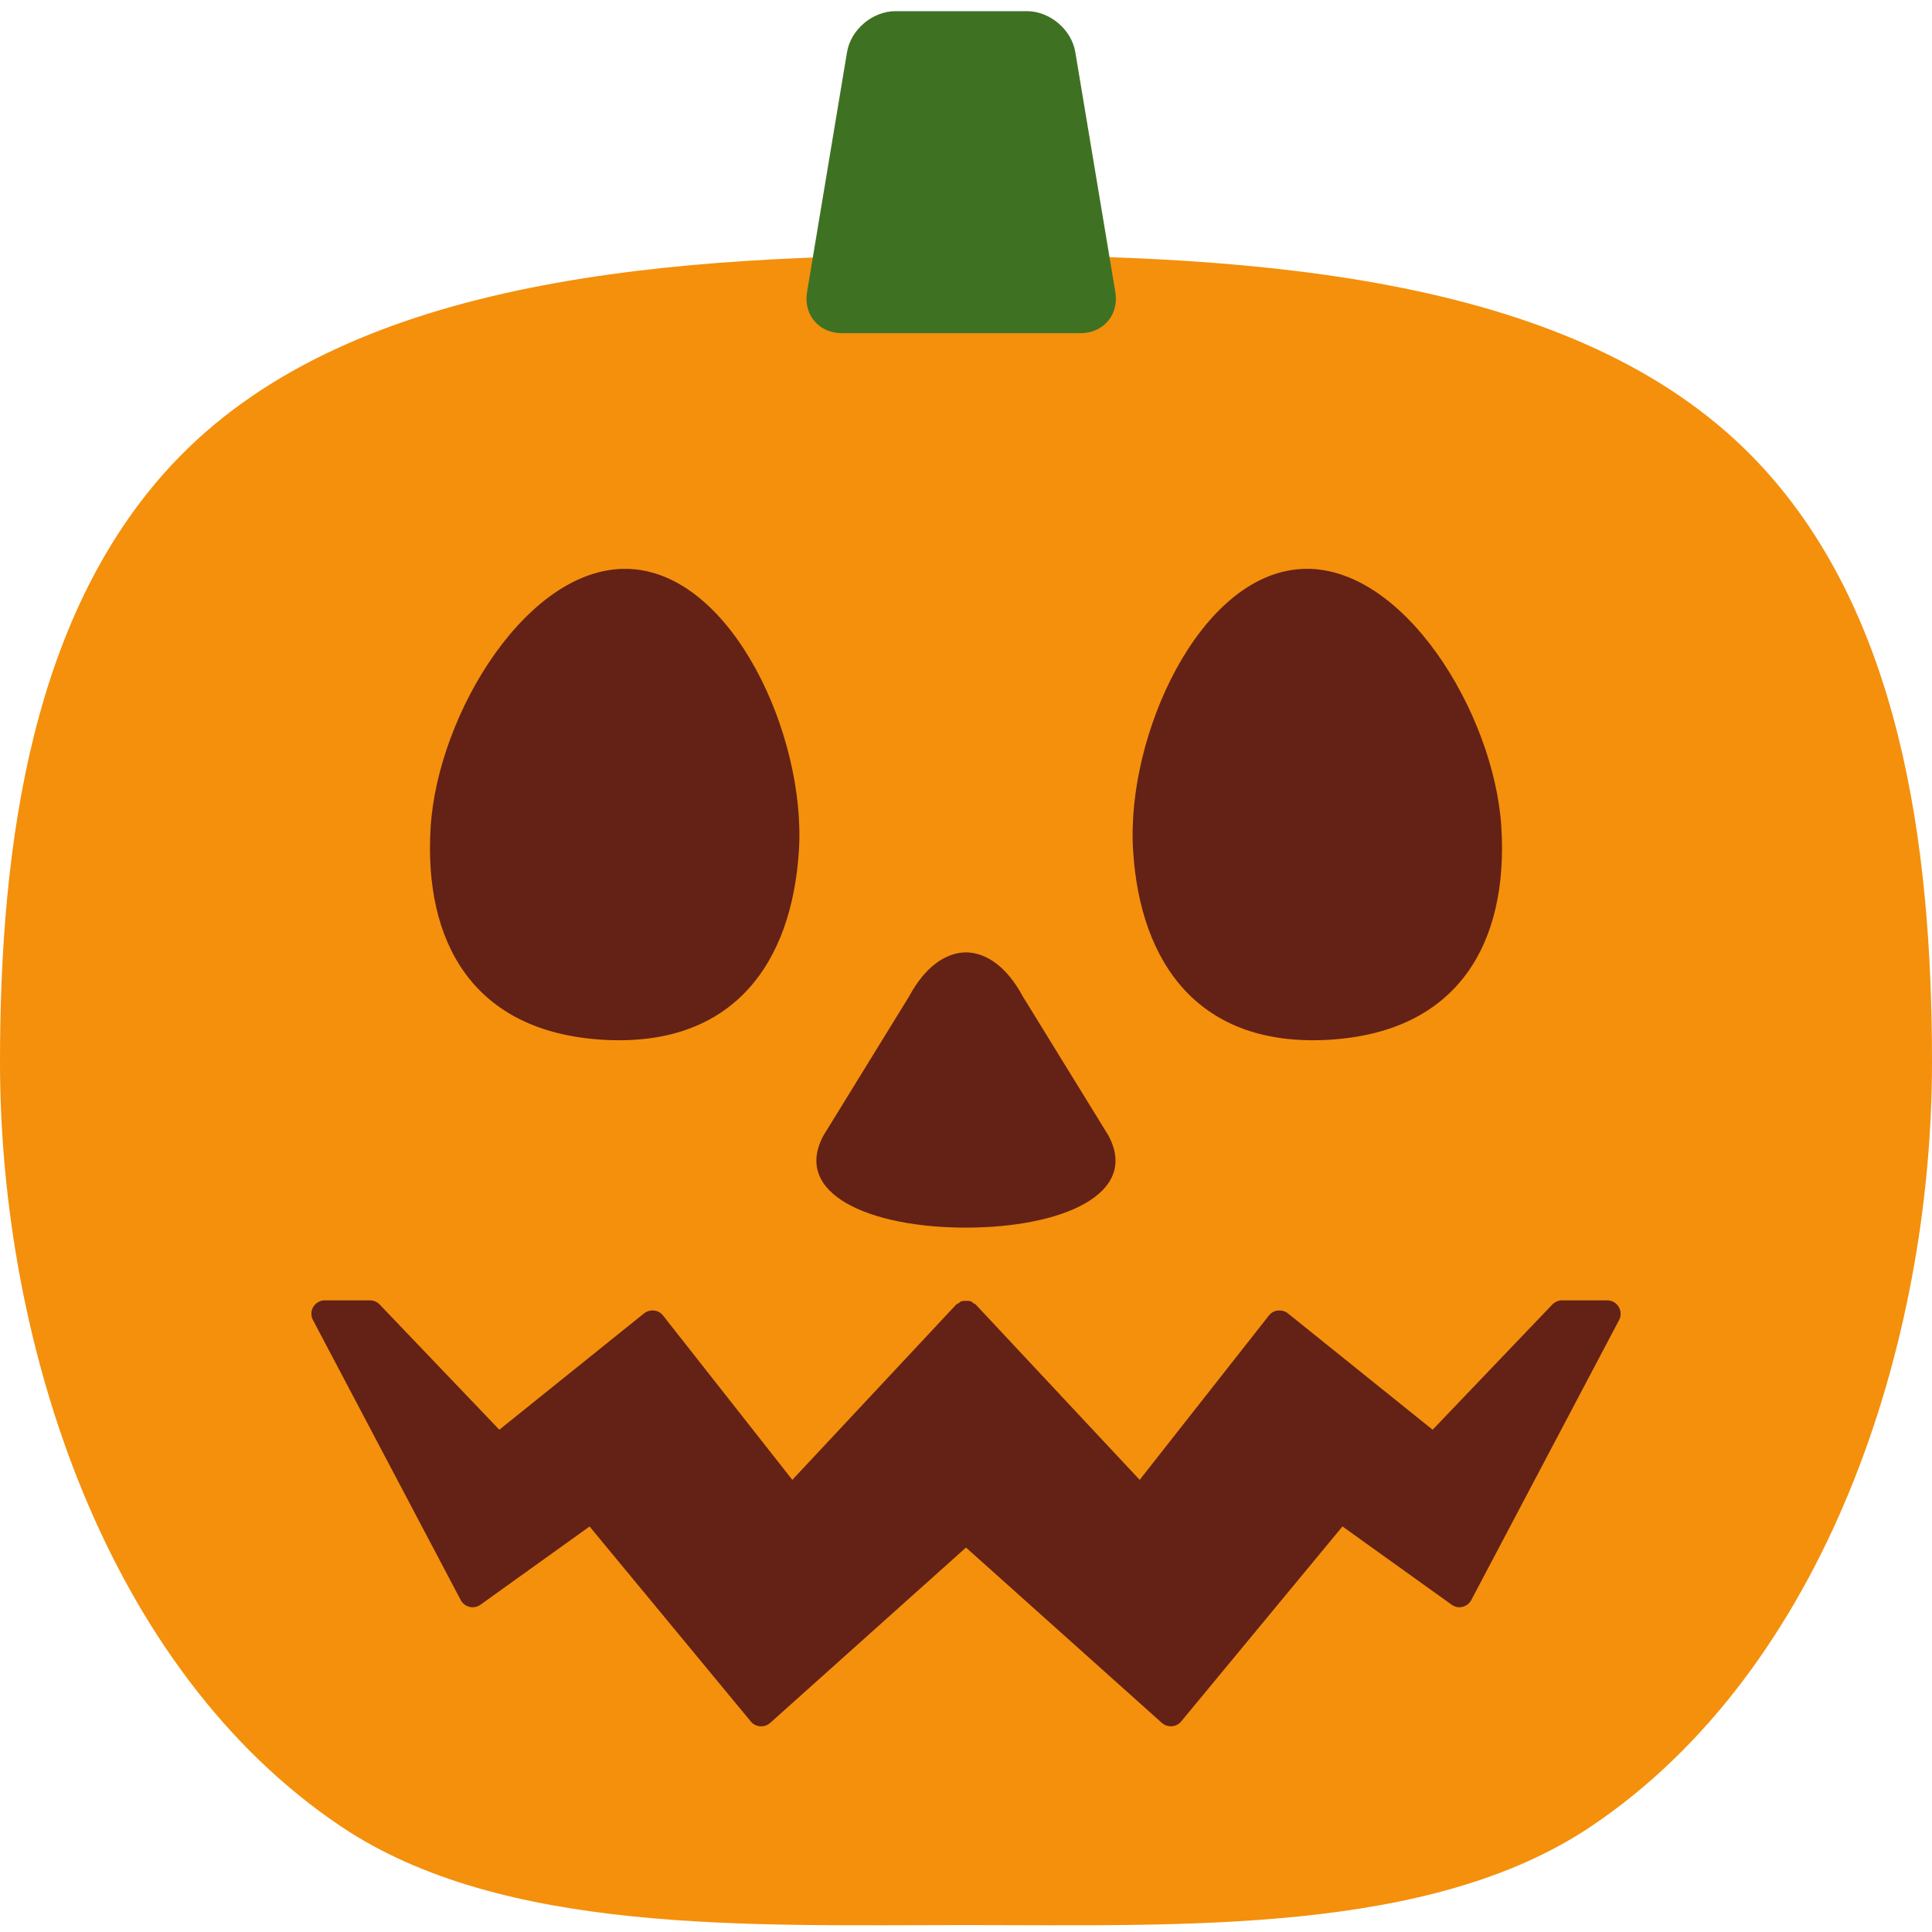
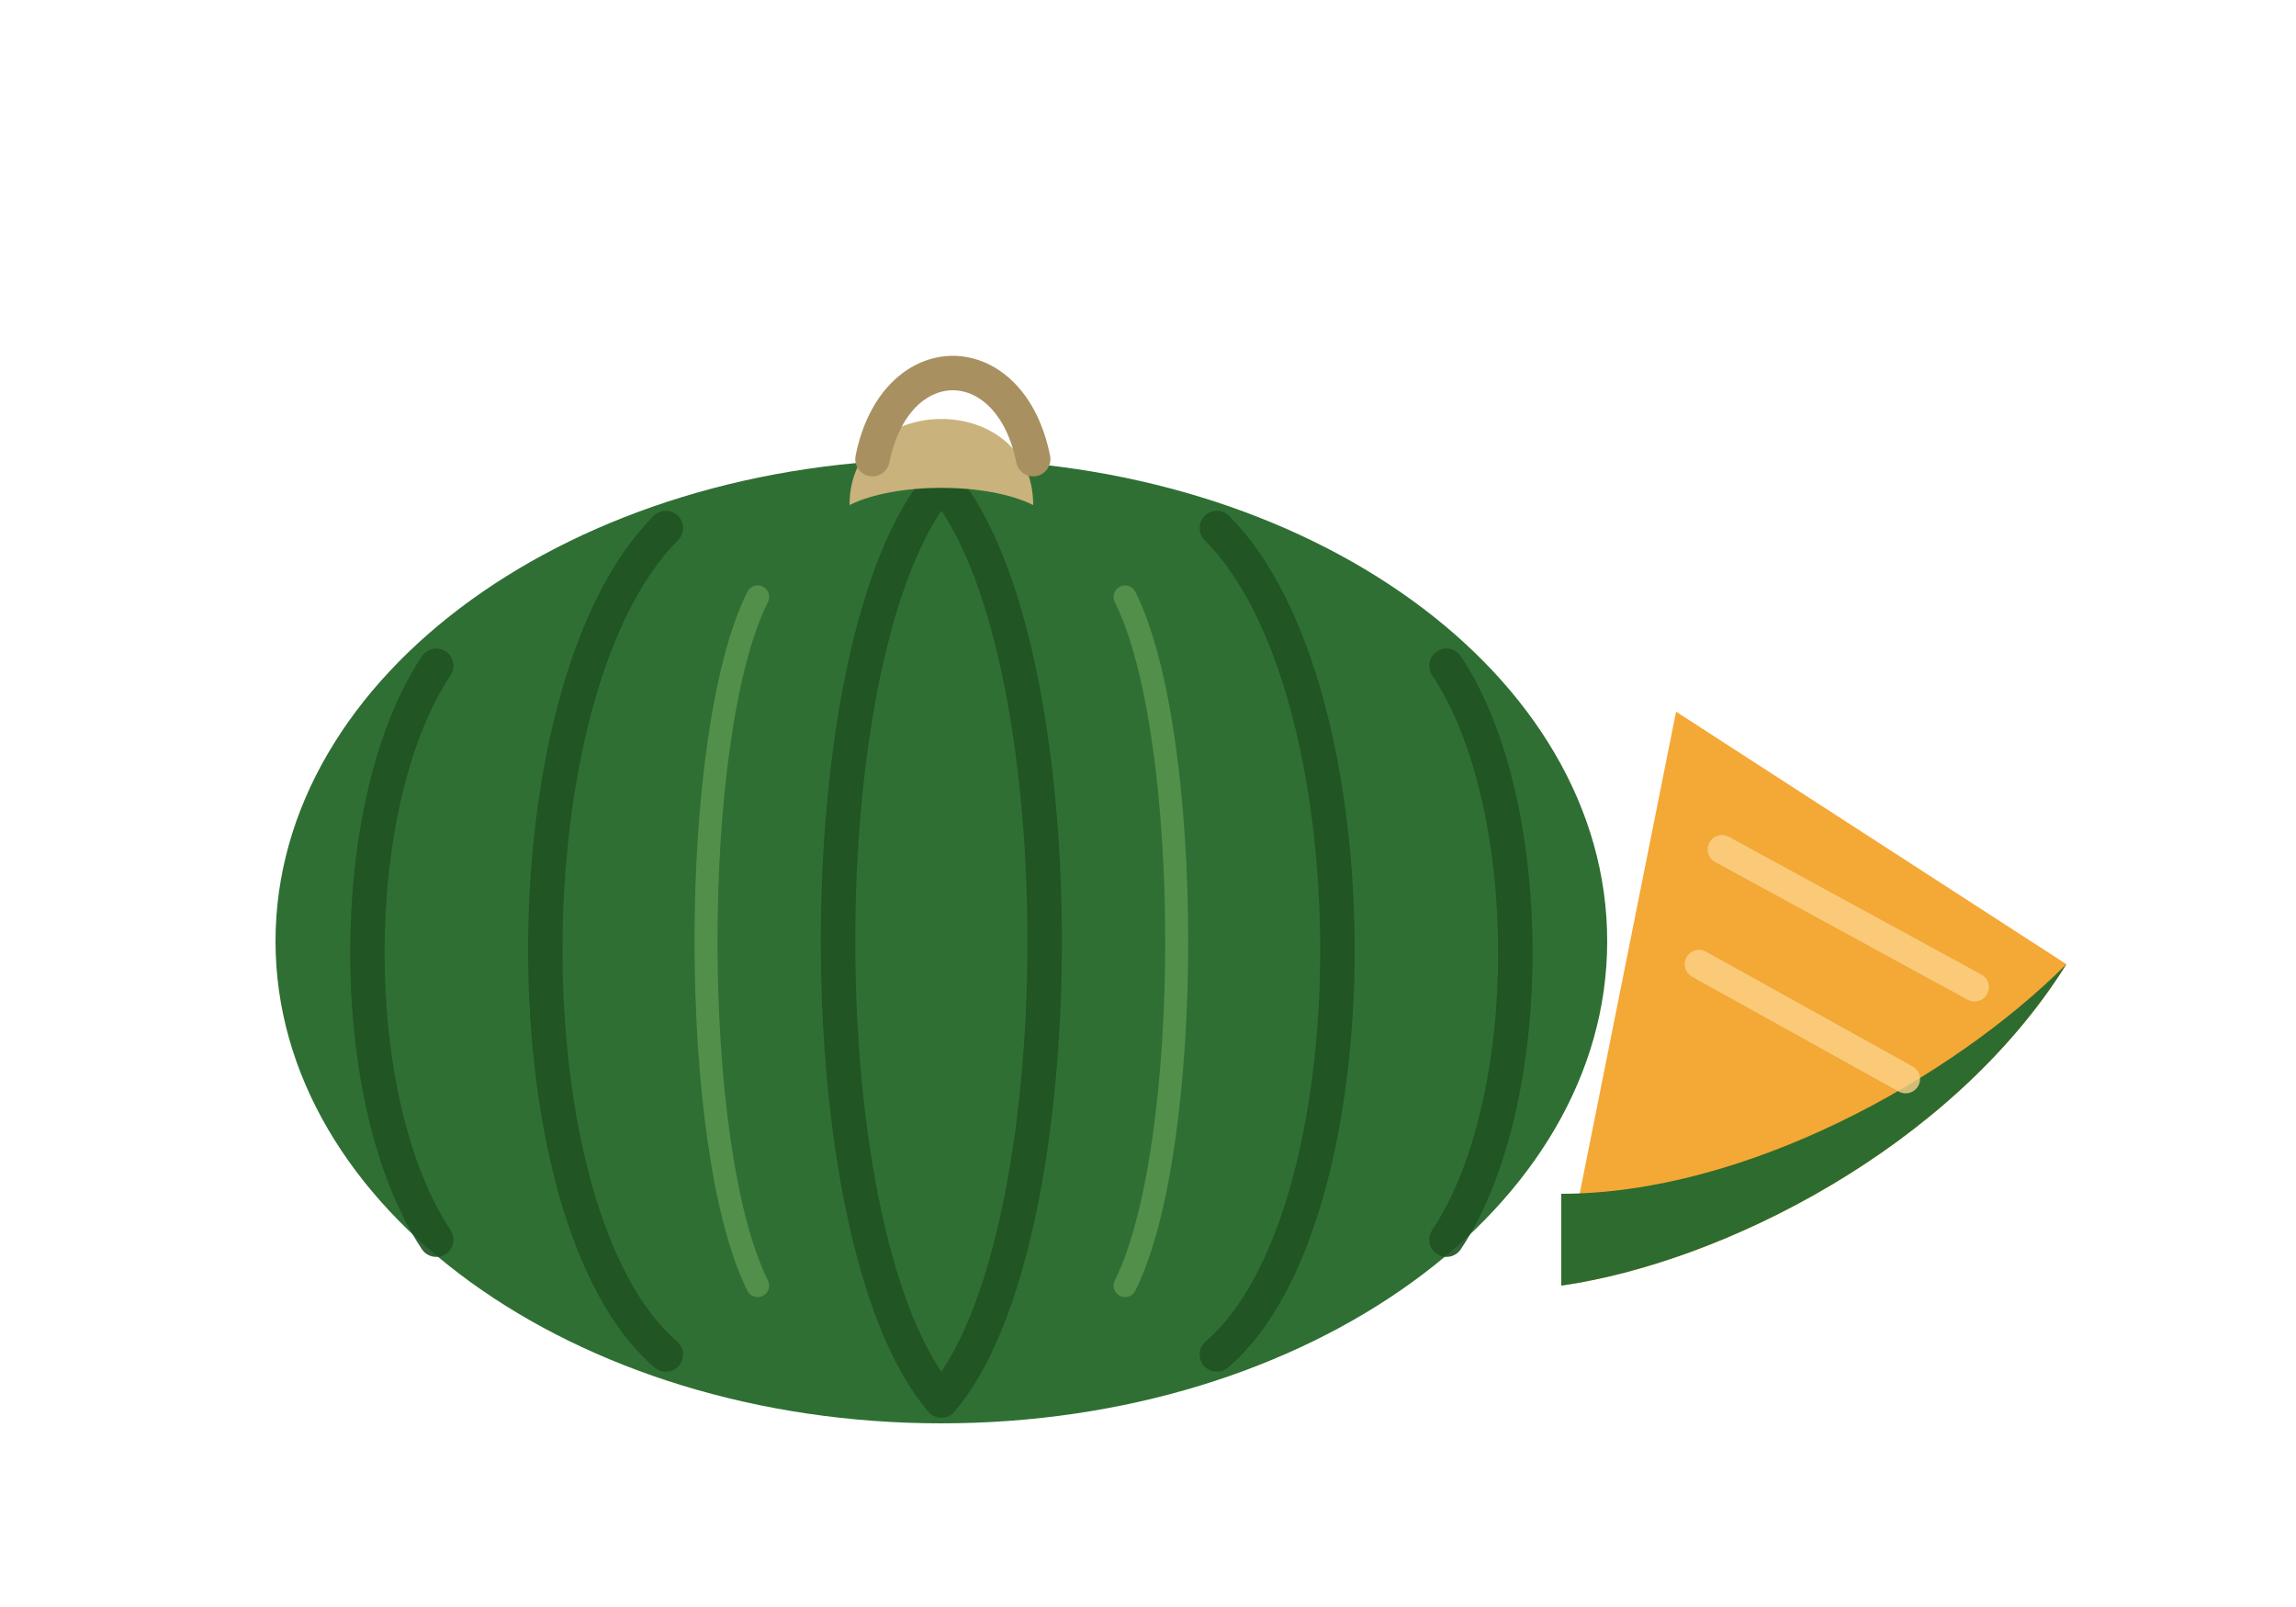
- <svg xmlns="http://www.w3.org/2000/svg" viewBox="0 0 36 36">
-   <path fill="#F4900C" d="M32.664 8.519C29.364 5.134 23.42 4.75 18 4.75S6.636 5.134 3.336 8.519C.582 11.344 0 15.751 0 19.791c0 5.263 1.982 11.311 6.357 14.244C9.364 36.051 13.95 35.871 18 35.871s8.636.18 11.643-1.836C34.018 31.101 36 25.054 36 19.791c0-4.04-.582-8.447-3.336-11.272z" />
-   <path fill="#3F7123" d="M20.783 5.444c.069.42-.222.764-.647.764h-4.451c-.426 0-.717-.344-.647-.764l.745-4.472c.07-.421.476-.764.902-.764h2.451c.426 0 .832.344.901.764l.746 4.472z" />
-   <path fill="#642116" d="M20.654 21.159l-1.598-2.596c-.291-.542-.673-.813-1.057-.817-.383.004-.766.275-1.057.817l-1.598 2.596c-.587 1.093.873 1.716 2.654 1.716s3.243-.624 2.656-1.716zm9.508 3.192c-.045-.075-.126-.121-.214-.121h-.841c-.068 0-.134.028-.181.077l-2.231 2.334-2.698-2.169c-.051-.041-.117-.058-.185-.053-.066.007-.127.041-.168.094l-2.408 3.062-3.054-3.266c-.013-.014-.033-.017-.048-.028-.015-.01-.025-.027-.043-.034-.006-.002-.013 0-.019-.002-.024-.007-.047-.005-.072-.005-.025 0-.048-.002-.072.006-.006.002-.013-.001-.02.002-.018.007-.027.024-.043.034-.016.01-.035.013-.048.027l-3.053 3.266-2.409-3.062c-.041-.053-.102-.087-.168-.094-.066-.006-.133.012-.185.053l-2.698 2.169-2.23-2.334c-.047-.049-.112-.077-.181-.077h-.841c-.087 0-.169.046-.214.121-.045.075-.048.168-.007.245l2.754 5.219c.034.064.093.11.164.127s.145.002.203-.04l2.034-1.458 3.004 3.633c.043.053.106.085.174.09l.019.001c.062 0 .121-.022.167-.063L18 28.836l3.65 3.268c.046.041.105.063.167.063l.019-.001c.068-.005.131-.037.174-.09l3.005-3.633 2.034 1.458c.06.043.133.06.203.04.07-.017.13-.062.163-.126l2.755-5.219c.04-.077.038-.17-.008-.245zm-2.186-8.93c.129 2.127-.784 3.806-3.205 3.953-2.42.146-3.529-1.411-3.658-3.537s1.232-5.12 3.127-5.234c1.896-.116 3.608 2.691 3.736 4.818zm-19.952 0c-.129 2.127.784 3.806 3.205 3.953 2.42.146 3.529-1.411 3.658-3.537s-1.232-5.12-3.127-5.234-3.608 2.691-3.736 4.818z" />
+ <svg xmlns="http://www.w3.org/2000/svg" viewBox="0 0 200 140">
+   <path d="M136 112 C150 110 170 100 180 84 L146 62 Z" fill="#f4a836" />
+   <path d="M136 112 C150 110 170 100 180 84 C170 94 152 104 136 104 Z" fill="#2e6b2f" />
+   <path d="M150 74 L172 86 M148 84 L166 94" stroke="#fbd28a" stroke-width="2.5" stroke-linecap="round" opacity=".8" />
+   <ellipse cx="82" cy="82" rx="58" ry="42" fill="#2f6f34" />
+   <g fill="none" stroke="#1f5222" stroke-width="3" stroke-linecap="round" opacity=".9">
+     <path d="M82 42 C70 56 70 108 82 122" />
+     <path d="M82 42 C94 56 94 108 82 122" />
+     <path d="M58 46 C44 60 44 106 58 118" />
+     <path d="M106 46 C120 60 120 106 106 118" />
+     <path d="M38 58 C30 70 30 96 38 108" />
+     <path d="M126 58 C134 70 134 96 126 108" />
+   </g>
+   <g fill="none" stroke="#6faa5c" stroke-width="2" stroke-linecap="round" opacity=".55">
+     <path d="M66 52 C60 64 60 100 66 112" />
+     <path d="M98 52 C104 64 104 100 98 112" />
+   </g>
+   <path d="M74 44 C74 34 90 34 90 44 C86 42 78 42 74 44 Z" fill="#c9b27c" />
+   <path d="M76 40 C78 30 88 30 90 40" fill="none" stroke="#a89060" stroke-width="3" stroke-linecap="round" />
</svg>
